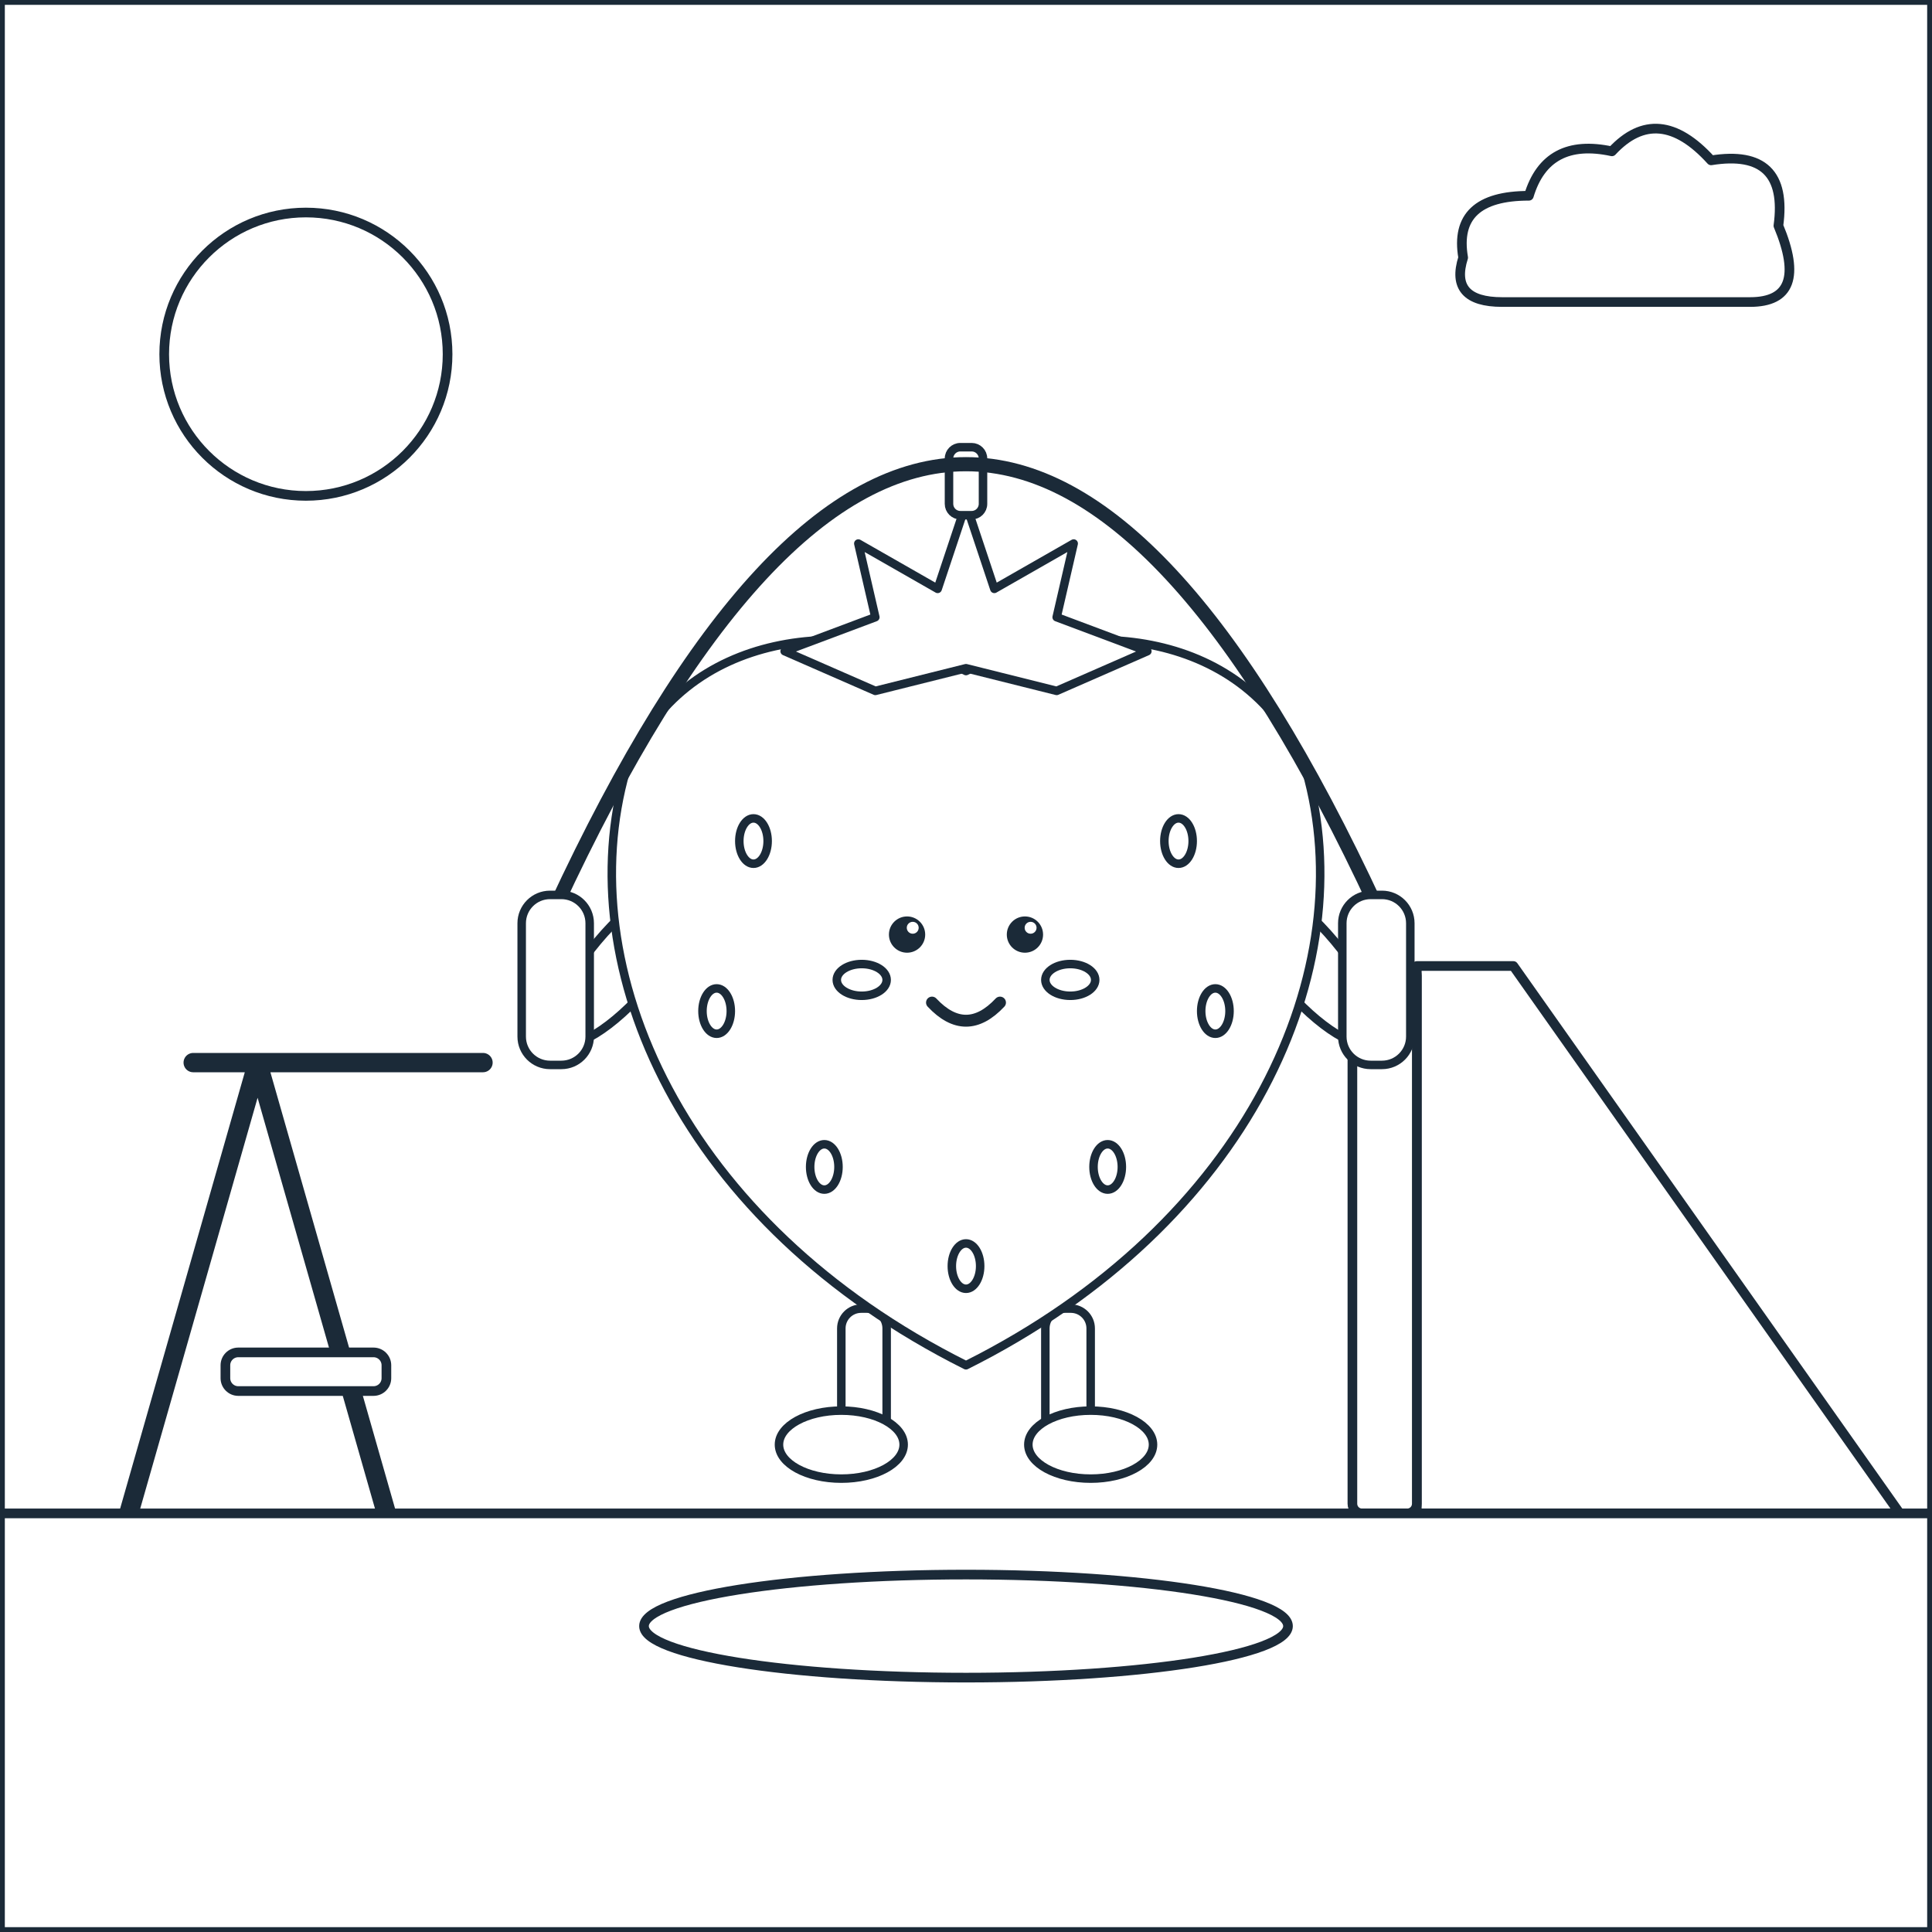
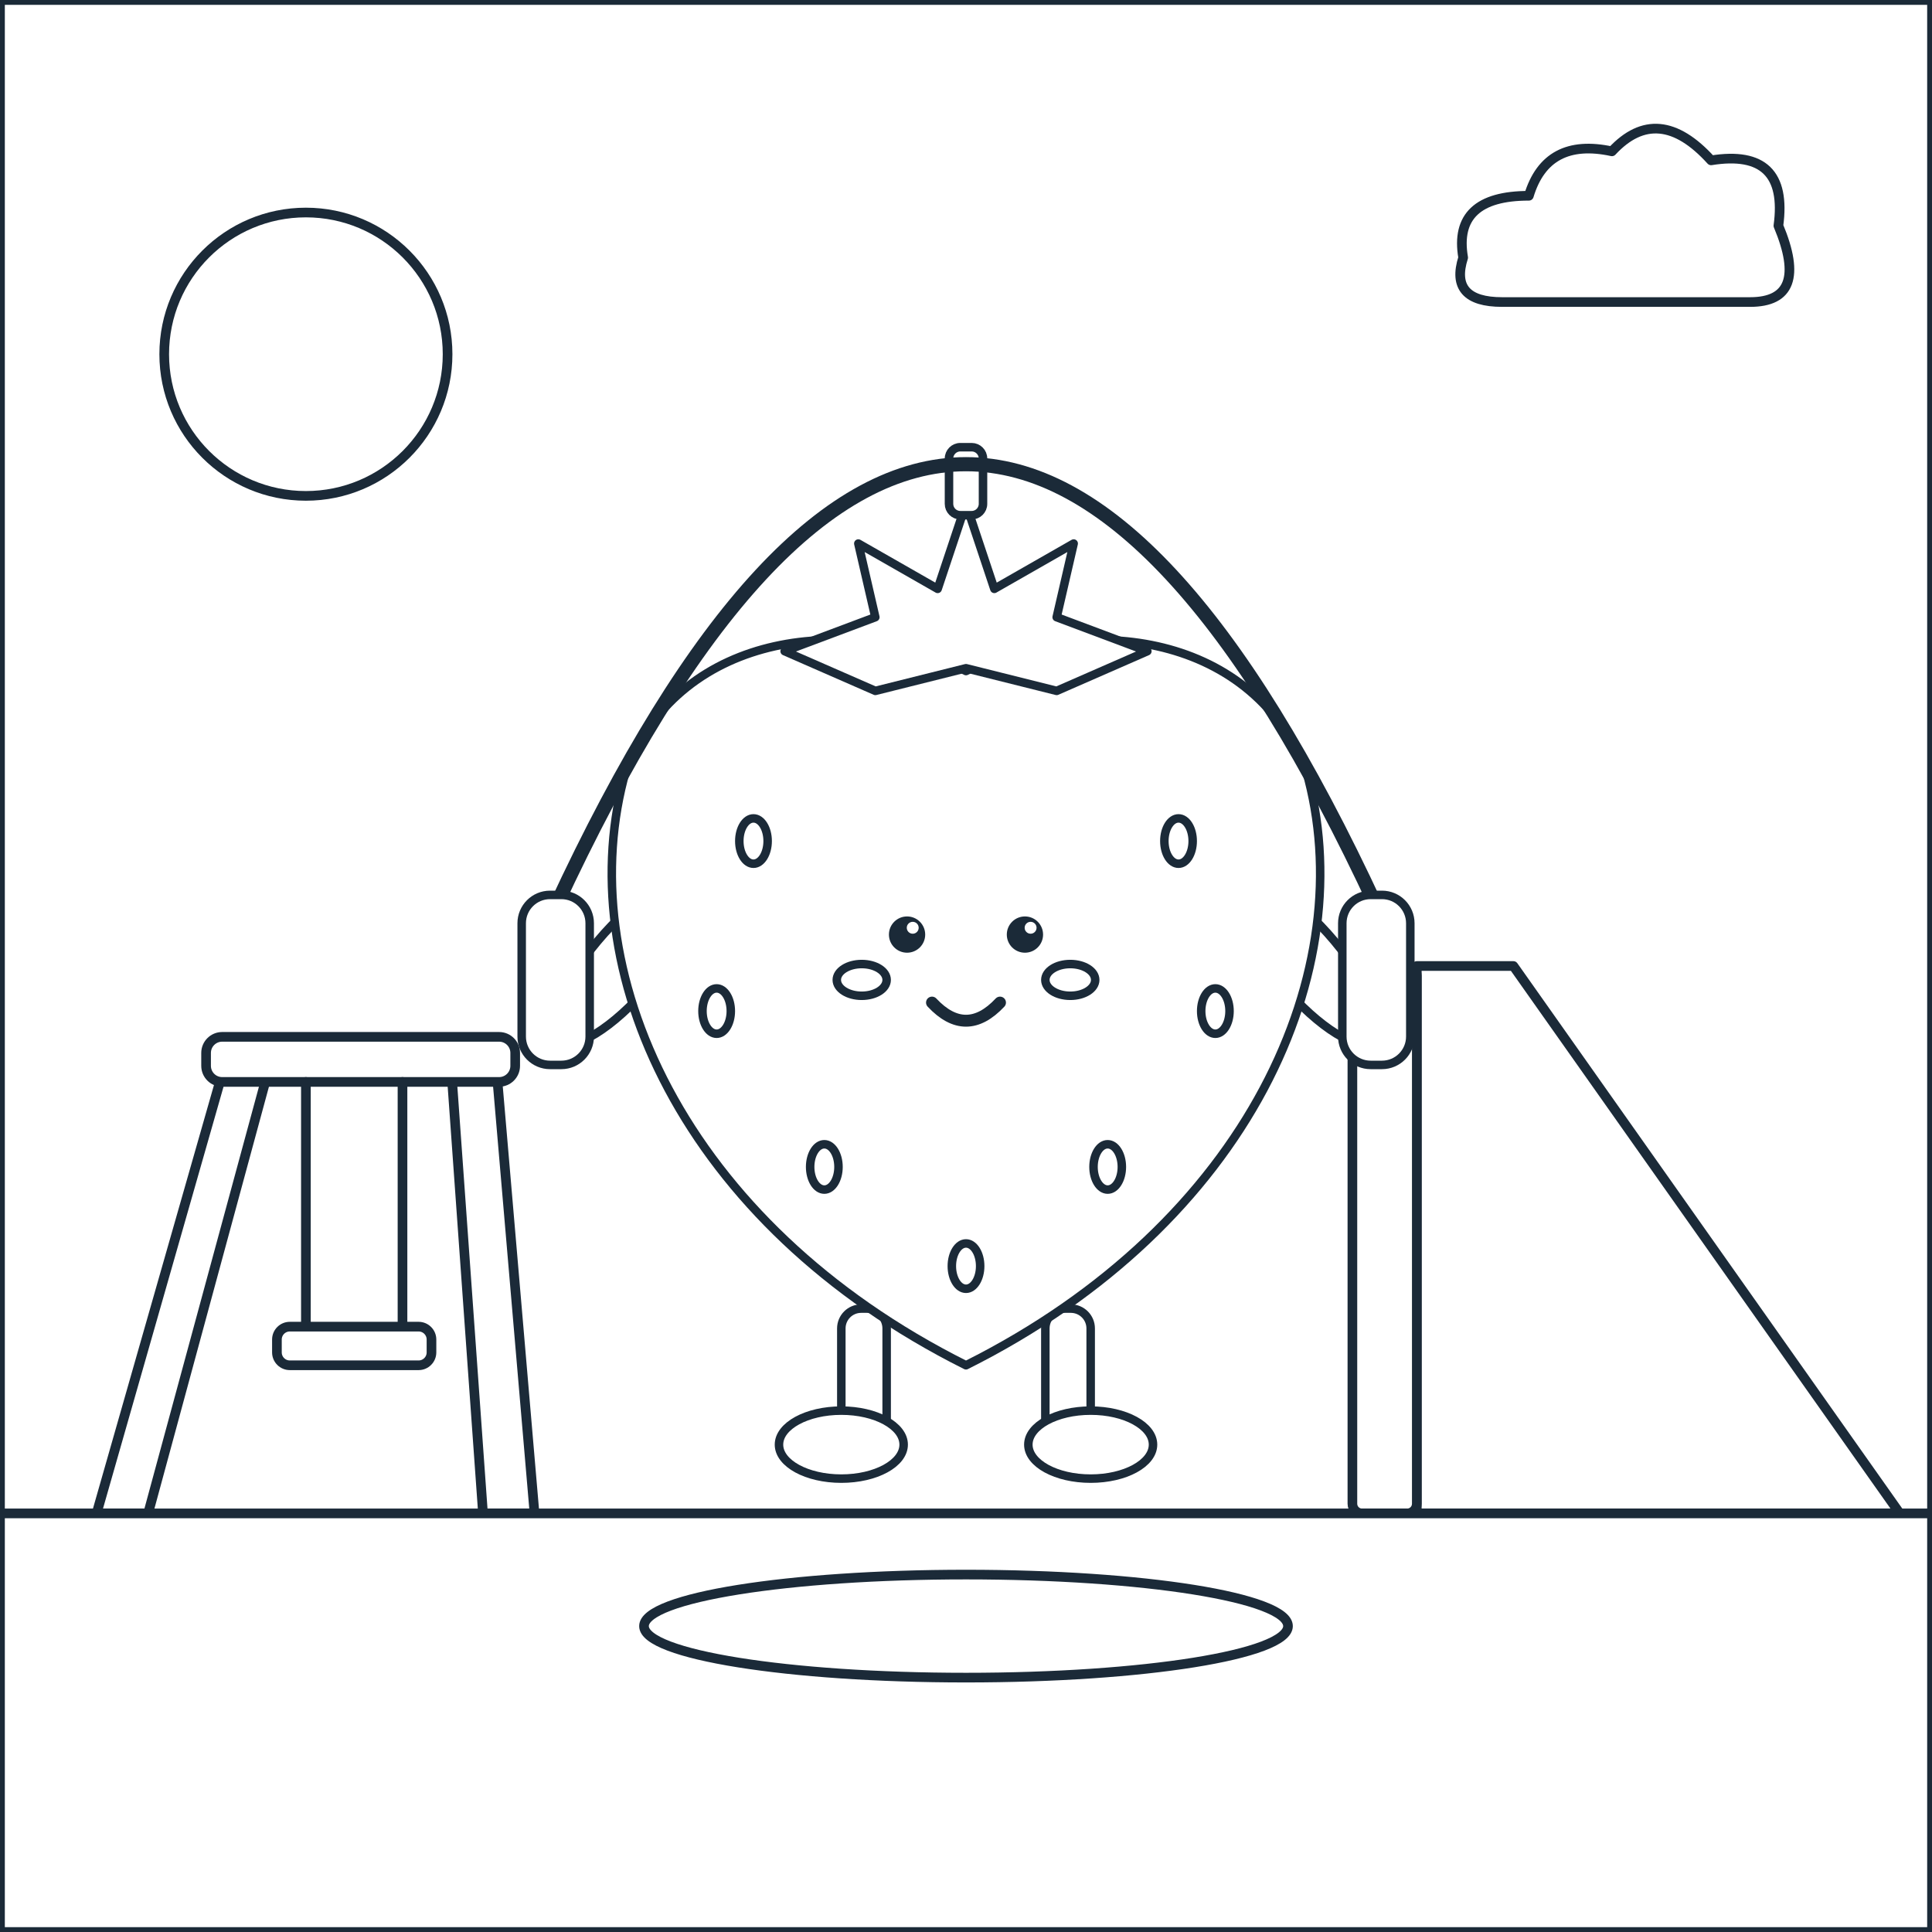
<svg xmlns="http://www.w3.org/2000/svg" viewBox="0 0 600 600" data-picture="dau-tay-the-thao--nhay-day">
  <g class="scene-back">
    <rect x="0" y="0" width="600" height="600" rx="0" id="r-nen-troi" data-region="nen-troi" class="region" fill="#FFFFFF" stroke="#1B2A38" stroke-width="3" stroke-linejoin="round" />
    <ellipse cx="95" cy="110" rx="44" ry="44" id="r-mat-troi" data-region="mat-troi" class="region" fill="#FFFFFF" stroke="#1B2A38" stroke-width="3" stroke-linejoin="round" />
    <path d="M 466.5 93.8 Q 450 93.8 454.4 80 Q 451.1 60.8 474.8 60.8 Q 480.3 42.6 500.6 47 Q 514.9 31.6 531.4 49.8 Q 555.6 45.9 552.3 70.1 Q 562.2 93.8 543.5 93.8 Z" id="r-may-1" data-region="may-1" class="region" fill="#FFFFFF" stroke="#1B2A38" stroke-width="3" stroke-linejoin="round" />
    <polygon points="440,470 440,300 470,300 590,470" id="r-cau-truot" data-region="cau-truot" class="region" fill="#FFFFFF" stroke="#1B2A38" stroke-width="3" stroke-linejoin="round" />
    <rect x="420" y="300" width="20" height="170" rx="3" id="r-thang-cau-truot" data-region="thang-cau-truot" class="region" fill="#FFFFFF" stroke="#1B2A38" stroke-width="3" stroke-linejoin="round" />
+     <polygon points="30,470 70,330 84,330 46,470" id="r-khung-xich-du-trai" data-region="khung-xich-du-trai" class="region" fill="#FFFFFF" stroke="#1B2A38" stroke-width="3" stroke-linejoin="round" />
+     <polygon points="150,470 140,330 154,330 166,470" id="r-khung-xich-du-phai" data-region="khung-xich-du-phai" class="region" fill="#FFFFFF" stroke="#1B2A38" stroke-width="3" stroke-linejoin="round" />
+     <rect x="64" y="322" width="96" height="14" rx="5" id="r-xa-xich-du" data-region="xa-xich-du" class="region" fill="#FFFFFF" stroke="#1B2A38" stroke-width="3" stroke-linejoin="round" />
    <g class="deco" pointer-events="none">
-       <path d="M 40 470 L 80 330 L 120 470 M 60 330 L 150 330" fill="none" stroke="#1B2A38" stroke-width="6" stroke-linecap="round" stroke-linejoin="round" />
+       <path d="M 95 336 L 95 414 M 125 336 L 125 414" fill="none" stroke="#1B2A38" stroke-width="3" stroke-linecap="round" stroke-linejoin="round" />
    </g>
+     <rect x="86" y="412" width="48" height="12" rx="4" id="r-ghe-xich-du" data-region="ghe-xich-du" class="region" fill="#FFFFFF" stroke="#1B2A38" stroke-width="3" stroke-linejoin="round" />
    <rect x="0" y="470" width="600" height="130" rx="0" id="r-nen-dat" data-region="nen-dat" class="region" fill="#FFFFFF" stroke="#1B2A38" stroke-width="3" stroke-linejoin="round" />
-     <rect x="70" y="420" width="50" height="12" rx="4" id="r-xich-du" data-region="xich-du" class="region" fill="#FFFFFF" stroke="#1B2A38" stroke-width="3" stroke-linejoin="round" />
    <ellipse cx="300" cy="505" rx="100" ry="16" id="r-bong-do" data-region="bong-do" class="region" fill="#FFFFFF" stroke="#1B2A38" stroke-width="3" stroke-linejoin="round" />
  </g>
  <g id="subject" class="subject anim-float" transform="translate(0 -40) translate(300 420) scale(0.88) rotate(0) translate(-300 -420)">
    <ellipse cx="179.2" cy="328" rx="12" ry="36" transform="rotate(40 179.2 328)" id="r-tay-trai" data-region="tay-trai" class="region" fill="#FFFFFF" stroke="#1B2A38" stroke-width="3" stroke-linejoin="round" />
    <ellipse cx="420.8" cy="328" rx="12" ry="36" transform="rotate(-40 420.8 328)" id="r-tay-phai" data-region="tay-phai" class="region" fill="#FFFFFF" stroke="#1B2A38" stroke-width="3" stroke-linejoin="round" />
    <rect x="256" y="450" width="16" height="46" rx="7" id="r-chan-trai" data-region="chan-trai" class="region" fill="#FFFFFF" stroke="#1B2A38" stroke-width="3" stroke-linejoin="round" />
    <rect x="328" y="450" width="16" height="46" rx="7" id="r-chan-phai" data-region="chan-phai" class="region" fill="#FFFFFF" stroke="#1B2A38" stroke-width="3" stroke-linejoin="round" />
    <ellipse cx="256" cy="498" rx="22" ry="12" id="r-giay-trai" data-region="giay-trai" class="region" fill="#FFFFFF" stroke="#1B2A38" stroke-width="3" stroke-linejoin="round" />
    <ellipse cx="344" cy="498" rx="22" ry="12" id="r-giay-phai" data-region="giay-phai" class="region" fill="#FFFFFF" stroke="#1B2A38" stroke-width="3" stroke-linejoin="round" />
    <path d="M 300 470 C 200 420 160 330 180 260 C 200 210 260 205 300 225 C 340 205 400 210 420 260 C 440 330 400 420 300 470 Z" id="r-qua-dau" data-region="qua-dau" class="region" fill="#FFFFFF" stroke="#1B2A38" stroke-width="3" stroke-linejoin="round" />
    <ellipse cx="225" cy="285" rx="5" ry="8" id="r-hat-1" data-region="hat-1" class="region" fill="#FFFFFF" stroke="#1B2A38" stroke-width="3" stroke-linejoin="round" />
    <ellipse cx="375" cy="285" rx="5" ry="8" id="r-hat-2" data-region="hat-2" class="region" fill="#FFFFFF" stroke="#1B2A38" stroke-width="3" stroke-linejoin="round" />
    <ellipse cx="212" cy="345" rx="5" ry="8" id="r-hat-3" data-region="hat-3" class="region" fill="#FFFFFF" stroke="#1B2A38" stroke-width="3" stroke-linejoin="round" />
    <ellipse cx="388" cy="345" rx="5" ry="8" id="r-hat-4" data-region="hat-4" class="region" fill="#FFFFFF" stroke="#1B2A38" stroke-width="3" stroke-linejoin="round" />
    <ellipse cx="250" cy="400" rx="5" ry="8" id="r-hat-5" data-region="hat-5" class="region" fill="#FFFFFF" stroke="#1B2A38" stroke-width="3" stroke-linejoin="round" />
    <ellipse cx="350" cy="400" rx="5" ry="8" id="r-hat-6" data-region="hat-6" class="region" fill="#FFFFFF" stroke="#1B2A38" stroke-width="3" stroke-linejoin="round" />
    <ellipse cx="300" cy="435" rx="5" ry="8" id="r-hat-7" data-region="hat-7" class="region" fill="#FFFFFF" stroke="#1B2A38" stroke-width="3" stroke-linejoin="round" />
    <polygon points="236,218 268,206 262,180 290,196 300,166 310,196 338,180 332,206 364,218 332,232 300,224 268,232" id="r-la-dau" data-region="la-dau" class="region" fill="#FFFFFF" stroke="#1B2A38" stroke-width="3" stroke-linejoin="round" />
    <rect x="294" y="146" width="12" height="24" rx="4" id="r-cuong" data-region="cuong" class="region" fill="#FFFFFF" stroke="#1B2A38" stroke-width="3" stroke-linejoin="round" />
    <g class="deco" pointer-events="none">
      <circle cx="279.2" cy="318" r="6.4" fill="#1B2A38" />
    </g>
    <g class="deco" pointer-events="none">
      <circle cx="320.8" cy="318" r="6.4" fill="#1B2A38" />
    </g>
    <g class="deco" pointer-events="none">
      <circle cx="281.2" cy="315.6" r="2.1" fill="#FFFFFF" />
    </g>
    <g class="deco" pointer-events="none">
      <circle cx="322.8" cy="315.6" r="2.1" fill="#FFFFFF" />
    </g>
    <ellipse cx="263.2" cy="334" rx="8.8" ry="5.6" id="r-ma-trai" data-region="ma-trai" class="region" fill="#FFFFFF" stroke="#1B2A38" stroke-width="3" stroke-linejoin="round" />
    <ellipse cx="336.8" cy="334" rx="8.8" ry="5.6" id="r-ma-phai" data-region="ma-phai" class="region" fill="#FFFFFF" stroke="#1B2A38" stroke-width="3" stroke-linejoin="round" />
    <g class="deco" pointer-events="none">
      <path d="M 288 342 Q 300 354.8 312 342" fill="none" stroke="#1B2A38" stroke-width="4.2" stroke-linecap="round" stroke-linejoin="round" />
    </g>
    <g class="deco" pointer-events="none">
      <path d="M 155.2 308 Q 300 -4 444.8 308" fill="none" stroke="#1B2A38" stroke-width="5" stroke-linecap="round" stroke-linejoin="round" />
    </g>
    <rect x="143.2" y="304" width="24" height="60" rx="10" id="r-tay-cam-trai" data-region="tay-cam-trai" class="region" fill="#FFFFFF" stroke="#1B2A38" stroke-width="3" stroke-linejoin="round" />
    <rect x="432.8" y="304" width="24" height="60" rx="10" id="r-tay-cam-phai" data-region="tay-cam-phai" class="region" fill="#FFFFFF" stroke="#1B2A38" stroke-width="3" stroke-linejoin="round" />
  </g>
  <g class="scene-front">

</g>
</svg>
